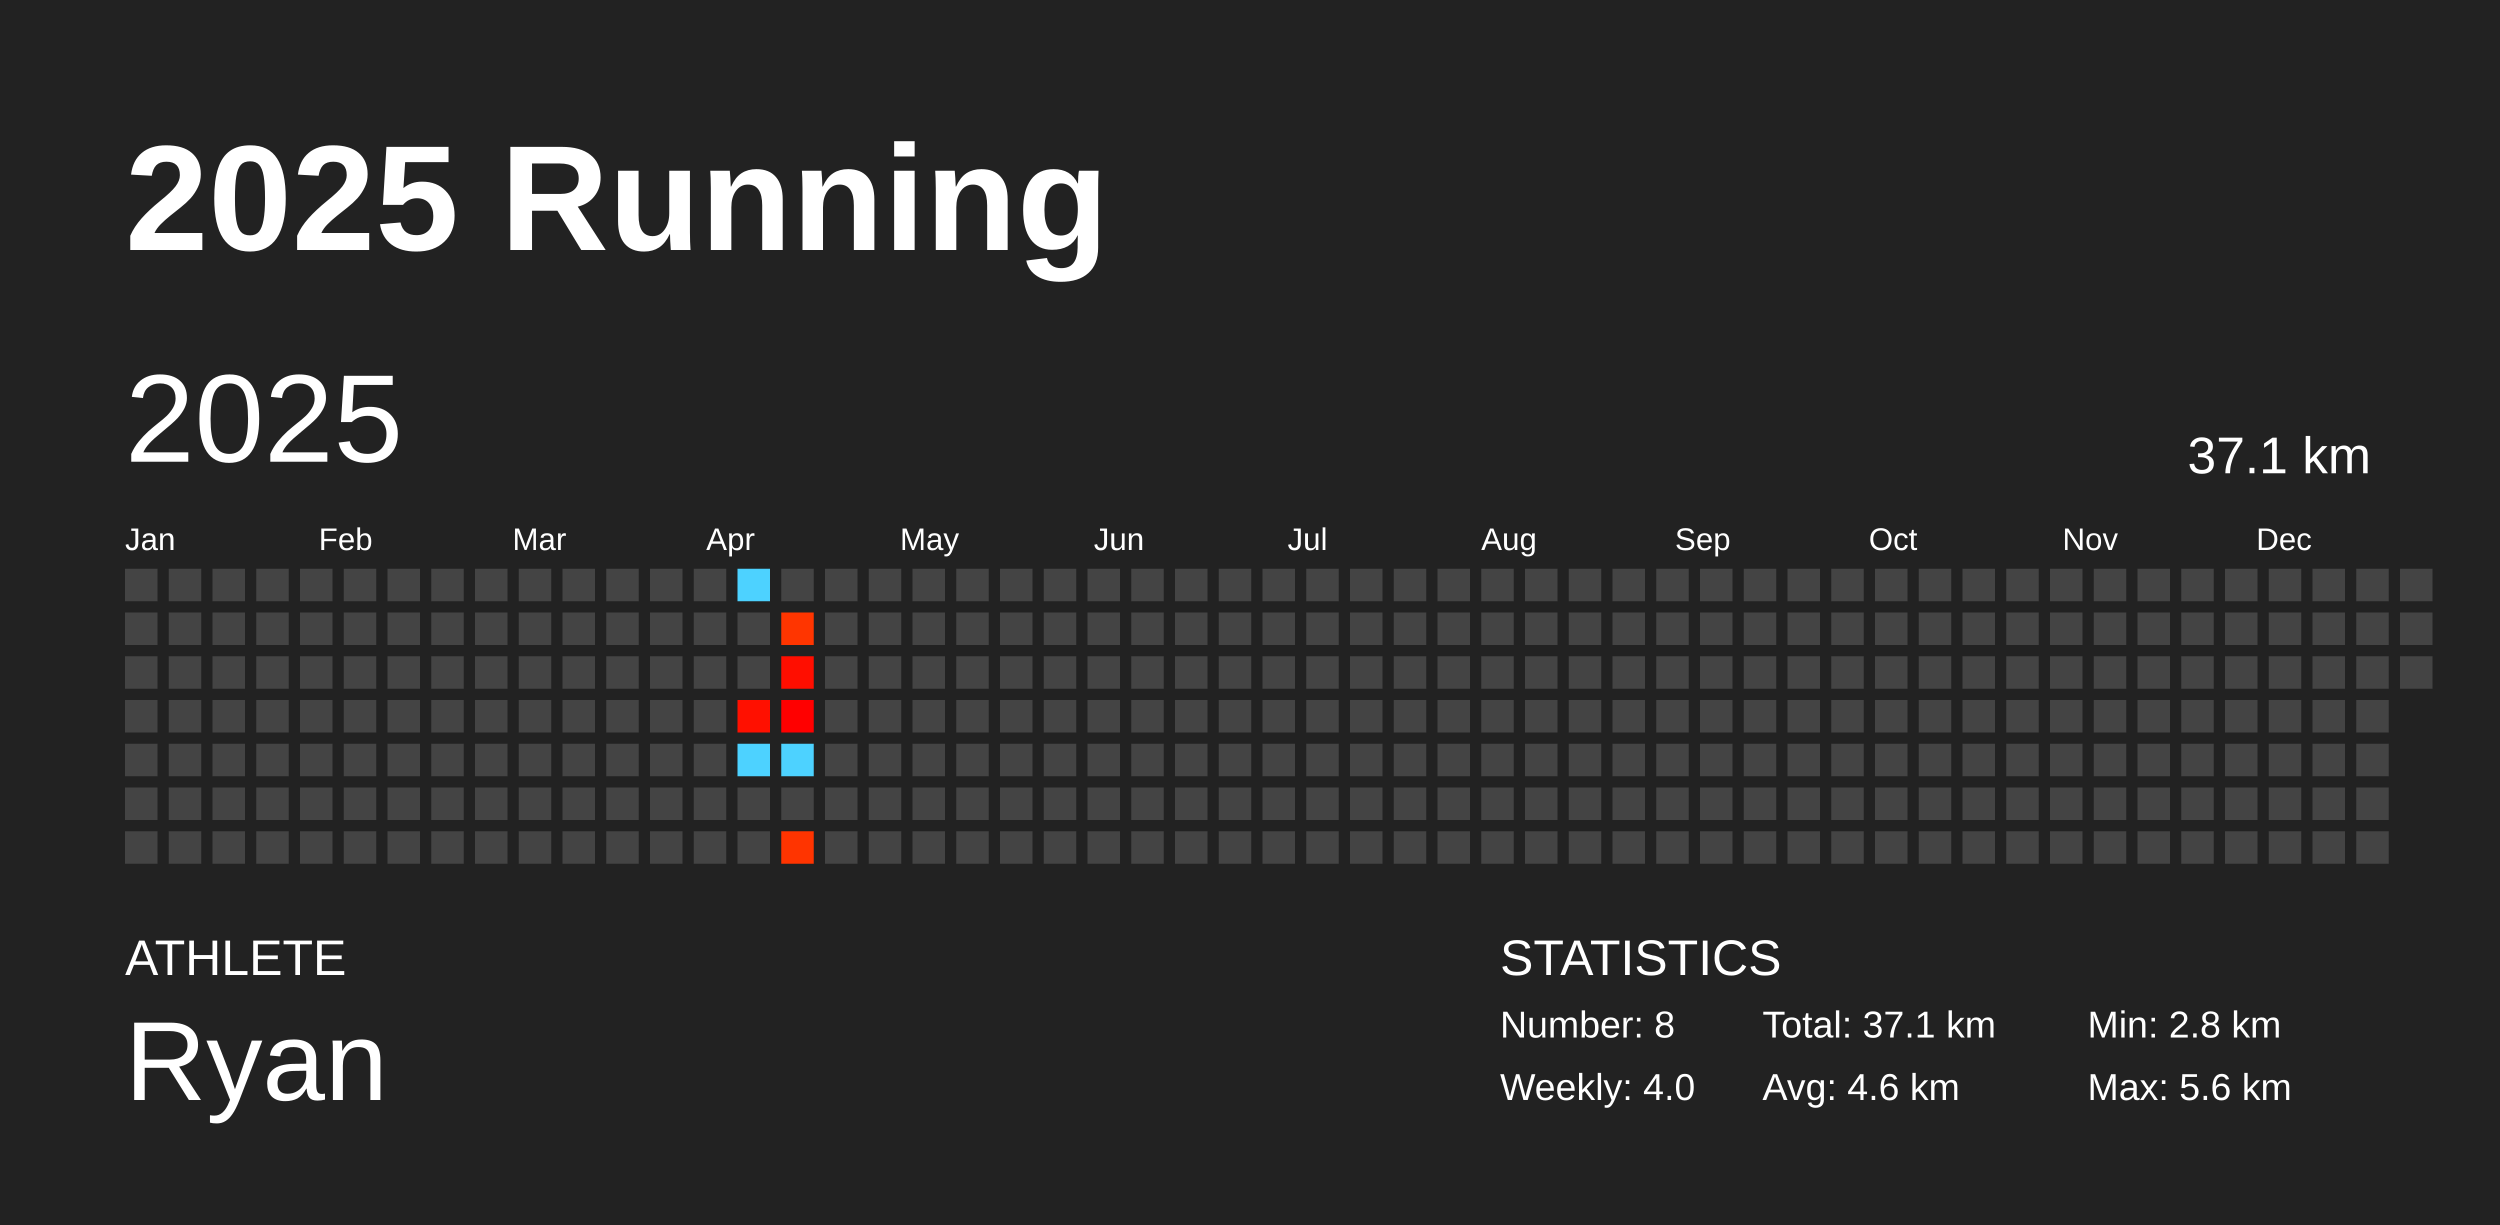
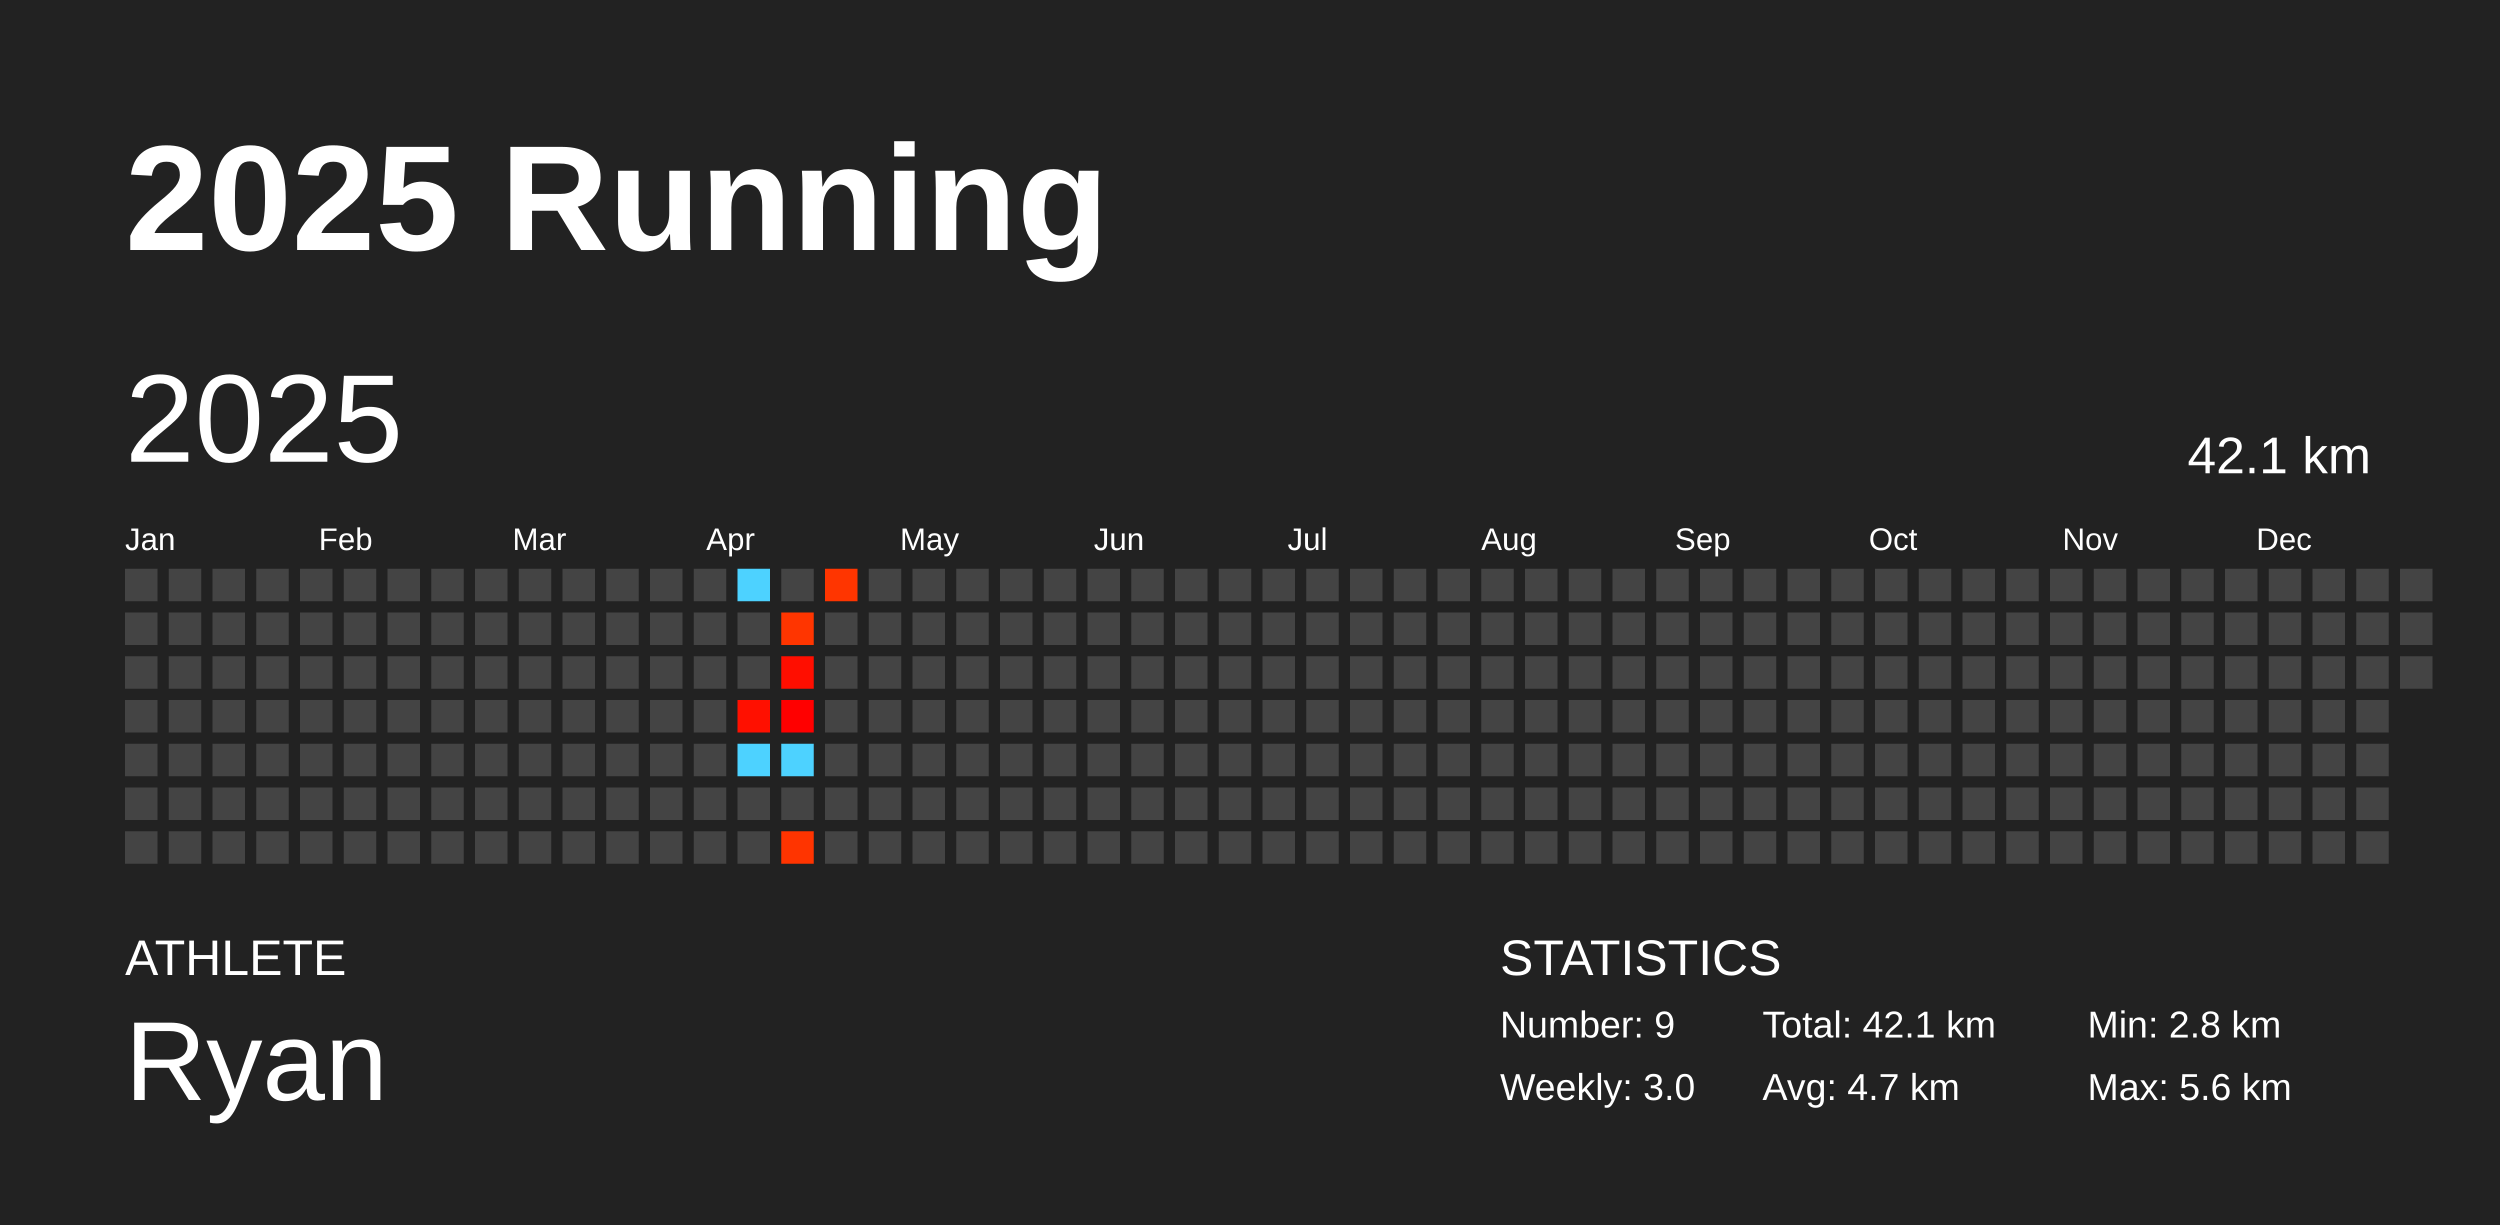
<svg xmlns="http://www.w3.org/2000/svg" baseProfile="full" height="98mm" version="1.1" viewBox="0,0,200,98" width="200mm">
  <defs />
  <rect fill="#222222" height="98" width="200" x="0" y="0" />
  <text fill="#FFFFFF" style="font-size:12px; font-family:Arial; font-weight:bold;" x="10" y="20">2025 Running</text>
  <text fill="#FFFFFF" style="font-size:4px; font-family:Arial" x="10" y="78">ATHLETE</text>
  <text fill="#FFFFFF" style="font-size:9px; font-family:Arial" x="10" y="88">Ryan</text>
  <text fill="#FFFFFF" style="font-size:4px; font-family:Arial" x="120" y="78">STATISTICS</text>
-   <text fill="#FFFFFF" style="font-size:3px; font-family:Arial" x="120" y="83">Number: 8</text>
-   <text fill="#FFFFFF" style="font-size:3px; font-family:Arial" x="120" y="88">Weekly: 4.0</text>
-   <text fill="#FFFFFF" style="font-size:3px; font-family:Arial" x="141" y="83">Total: 37.1 km</text>
-   <text fill="#FFFFFF" style="font-size:3px; font-family:Arial" x="141" y="88">Avg: 4.6 km</text>
+   <text fill="#FFFFFF" style="font-size:3px; font-family:Arial" x="120" y="83">Number: 9</text>
+   <text fill="#FFFFFF" style="font-size:3px; font-family:Arial" x="120" y="88">Weekly: 3.0</text>
+   <text fill="#FFFFFF" style="font-size:3px; font-family:Arial" x="141" y="83">Total: 42.1 km</text>
+   <text fill="#FFFFFF" style="font-size:3px; font-family:Arial" x="141" y="88">Avg: 4.7 km</text>
  <text fill="#FFFFFF" style="font-size:3px; font-family:Arial" x="167" y="83">Min: 2.8 km</text>
  <text fill="#FFFFFF" style="font-size:3px; font-family:Arial" x="167" y="88">Max: 5.6 km</text>
  <text dominant-baseline="hanging" fill="#FFFFFF" style="font-size:10.0px; font-family:Arial;" x="10" y="30">2025</text>
-   <text dominant-baseline="hanging" fill="#FFFFFF" style="font-size:4.125px; font-family:Arial;" x="175" y="35">37.1 km</text>
+   <text dominant-baseline="hanging" fill="#FFFFFF" style="font-size:4.125px; font-family:Arial;" x="175" y="35">42.1 km</text>
  <text fill="#FFFFFF" style="font-size:2.5px; font-family:Arial" x="10.0" y="44">Jan</text>
  <text fill="#FFFFFF" style="font-size:2.5px; font-family:Arial" x="25.5" y="44">Feb</text>
  <text fill="#FFFFFF" style="font-size:2.5px; font-family:Arial" x="41.0" y="44">Mar</text>
  <text fill="#FFFFFF" style="font-size:2.5px; font-family:Arial" x="56.5" y="44">Apr</text>
  <text fill="#FFFFFF" style="font-size:2.5px; font-family:Arial" x="72.0" y="44">May</text>
  <text fill="#FFFFFF" style="font-size:2.5px; font-family:Arial" x="87.5" y="44">Jun</text>
  <text fill="#FFFFFF" style="font-size:2.5px; font-family:Arial" x="103.0" y="44">Jul</text>
  <text fill="#FFFFFF" style="font-size:2.5px; font-family:Arial" x="118.5" y="44">Aug</text>
  <text fill="#FFFFFF" style="font-size:2.5px; font-family:Arial" x="134.0" y="44">Sep</text>
  <text fill="#FFFFFF" style="font-size:2.5px; font-family:Arial" x="149.5" y="44">Oct</text>
  <text fill="#FFFFFF" style="font-size:2.5px; font-family:Arial" x="165.0" y="44">Nov</text>
  <text fill="#FFFFFF" style="font-size:2.5px; font-family:Arial" x="180.5" y="44">Dec</text>
  <rect fill="#444444" height="2.6" width="2.6" x="10.0" y="45.5" />
  <rect fill="#444444" height="2.6" width="2.6" x="10.0" y="49.0" />
  <rect fill="#444444" height="2.6" width="2.6" x="10.0" y="52.5" />
  <rect fill="#444444" height="2.6" width="2.6" x="10.0" y="56.0" />
  <rect fill="#444444" height="2.6" width="2.6" x="10.0" y="59.5" />
  <rect fill="#444444" height="2.6" width="2.6" x="10.0" y="63.0" />
  <rect fill="#444444" height="2.6" width="2.6" x="10.0" y="66.5" />
  <rect fill="#444444" height="2.6" width="2.6" x="13.5" y="45.5" />
  <rect fill="#444444" height="2.6" width="2.6" x="13.5" y="49.0" />
  <rect fill="#444444" height="2.6" width="2.6" x="13.5" y="52.5" />
  <rect fill="#444444" height="2.6" width="2.6" x="13.5" y="56.0" />
  <rect fill="#444444" height="2.6" width="2.6" x="13.5" y="59.5" />
  <rect fill="#444444" height="2.6" width="2.6" x="13.5" y="63.0" />
  <rect fill="#444444" height="2.6" width="2.6" x="13.5" y="66.5" />
  <rect fill="#444444" height="2.6" width="2.6" x="17.0" y="45.5" />
  <rect fill="#444444" height="2.6" width="2.6" x="17.0" y="49.0" />
  <rect fill="#444444" height="2.6" width="2.6" x="17.0" y="52.5" />
  <rect fill="#444444" height="2.6" width="2.6" x="17.0" y="56.0" />
  <rect fill="#444444" height="2.6" width="2.6" x="17.0" y="59.5" />
  <rect fill="#444444" height="2.6" width="2.6" x="17.0" y="63.0" />
  <rect fill="#444444" height="2.6" width="2.6" x="17.0" y="66.5" />
  <rect fill="#444444" height="2.6" width="2.6" x="20.5" y="45.5" />
  <rect fill="#444444" height="2.6" width="2.6" x="20.5" y="49.0" />
  <rect fill="#444444" height="2.6" width="2.6" x="20.5" y="52.5" />
  <rect fill="#444444" height="2.6" width="2.6" x="20.5" y="56.0" />
  <rect fill="#444444" height="2.6" width="2.6" x="20.5" y="59.5" />
  <rect fill="#444444" height="2.6" width="2.6" x="20.5" y="63.0" />
  <rect fill="#444444" height="2.6" width="2.6" x="20.5" y="66.5" />
  <rect fill="#444444" height="2.6" width="2.6" x="24.0" y="45.5" />
  <rect fill="#444444" height="2.6" width="2.6" x="24.0" y="49.0" />
  <rect fill="#444444" height="2.6" width="2.6" x="24.0" y="52.5" />
  <rect fill="#444444" height="2.6" width="2.6" x="24.0" y="56.0" />
  <rect fill="#444444" height="2.6" width="2.6" x="24.0" y="59.5" />
  <rect fill="#444444" height="2.6" width="2.6" x="24.0" y="63.0" />
  <rect fill="#444444" height="2.6" width="2.6" x="24.0" y="66.5" />
  <rect fill="#444444" height="2.6" width="2.6" x="27.5" y="45.5" />
  <rect fill="#444444" height="2.6" width="2.6" x="27.5" y="49.0" />
  <rect fill="#444444" height="2.6" width="2.6" x="27.5" y="52.5" />
  <rect fill="#444444" height="2.6" width="2.6" x="27.5" y="56.0" />
  <rect fill="#444444" height="2.6" width="2.6" x="27.5" y="59.5" />
  <rect fill="#444444" height="2.6" width="2.6" x="27.5" y="63.0" />
  <rect fill="#444444" height="2.6" width="2.6" x="27.5" y="66.5" />
  <rect fill="#444444" height="2.6" width="2.6" x="31.0" y="45.5" />
  <rect fill="#444444" height="2.6" width="2.6" x="31.0" y="49.0" />
  <rect fill="#444444" height="2.6" width="2.6" x="31.0" y="52.5" />
  <rect fill="#444444" height="2.6" width="2.6" x="31.0" y="56.0" />
  <rect fill="#444444" height="2.6" width="2.6" x="31.0" y="59.5" />
  <rect fill="#444444" height="2.6" width="2.6" x="31.0" y="63.0" />
  <rect fill="#444444" height="2.6" width="2.6" x="31.0" y="66.5" />
  <rect fill="#444444" height="2.6" width="2.6" x="34.5" y="45.5" />
  <rect fill="#444444" height="2.6" width="2.6" x="34.5" y="49.0" />
  <rect fill="#444444" height="2.6" width="2.6" x="34.5" y="52.5" />
  <rect fill="#444444" height="2.6" width="2.6" x="34.5" y="56.0" />
  <rect fill="#444444" height="2.6" width="2.6" x="34.5" y="59.5" />
  <rect fill="#444444" height="2.6" width="2.6" x="34.5" y="63.0" />
  <rect fill="#444444" height="2.6" width="2.6" x="34.5" y="66.5" />
  <rect fill="#444444" height="2.6" width="2.6" x="38.0" y="45.5" />
  <rect fill="#444444" height="2.6" width="2.6" x="38.0" y="49.0" />
  <rect fill="#444444" height="2.6" width="2.6" x="38.0" y="52.5" />
  <rect fill="#444444" height="2.6" width="2.6" x="38.0" y="56.0" />
  <rect fill="#444444" height="2.6" width="2.6" x="38.0" y="59.5" />
  <rect fill="#444444" height="2.6" width="2.6" x="38.0" y="63.0" />
  <rect fill="#444444" height="2.6" width="2.6" x="38.0" y="66.5" />
  <rect fill="#444444" height="2.6" width="2.6" x="41.5" y="45.5" />
  <rect fill="#444444" height="2.6" width="2.6" x="41.5" y="49.0" />
  <rect fill="#444444" height="2.6" width="2.6" x="41.5" y="52.5" />
  <rect fill="#444444" height="2.6" width="2.6" x="41.5" y="56.0" />
  <rect fill="#444444" height="2.6" width="2.6" x="41.5" y="59.5" />
  <rect fill="#444444" height="2.6" width="2.6" x="41.5" y="63.0" />
  <rect fill="#444444" height="2.6" width="2.6" x="41.5" y="66.5" />
  <rect fill="#444444" height="2.6" width="2.6" x="45.0" y="45.5" />
  <rect fill="#444444" height="2.6" width="2.6" x="45.0" y="49.0" />
  <rect fill="#444444" height="2.6" width="2.6" x="45.0" y="52.5" />
  <rect fill="#444444" height="2.6" width="2.6" x="45.0" y="56.0" />
  <rect fill="#444444" height="2.6" width="2.6" x="45.0" y="59.5" />
  <rect fill="#444444" height="2.6" width="2.6" x="45.0" y="63.0" />
  <rect fill="#444444" height="2.6" width="2.6" x="45.0" y="66.5" />
  <rect fill="#444444" height="2.6" width="2.6" x="48.5" y="45.5" />
  <rect fill="#444444" height="2.6" width="2.6" x="48.5" y="49.0" />
  <rect fill="#444444" height="2.6" width="2.6" x="48.5" y="52.5" />
  <rect fill="#444444" height="2.6" width="2.6" x="48.5" y="56.0" />
  <rect fill="#444444" height="2.6" width="2.6" x="48.5" y="59.5" />
  <rect fill="#444444" height="2.6" width="2.6" x="48.5" y="63.0" />
  <rect fill="#444444" height="2.6" width="2.6" x="48.5" y="66.5" />
  <rect fill="#444444" height="2.6" width="2.6" x="52.0" y="45.5" />
  <rect fill="#444444" height="2.6" width="2.6" x="52.0" y="49.0" />
  <rect fill="#444444" height="2.6" width="2.6" x="52.0" y="52.5" />
  <rect fill="#444444" height="2.6" width="2.6" x="52.0" y="56.0" />
  <rect fill="#444444" height="2.6" width="2.6" x="52.0" y="59.5" />
  <rect fill="#444444" height="2.6" width="2.6" x="52.0" y="63.0" />
  <rect fill="#444444" height="2.6" width="2.6" x="52.0" y="66.5" />
  <rect fill="#444444" height="2.6" width="2.6" x="55.5" y="45.5" />
  <rect fill="#444444" height="2.6" width="2.6" x="55.5" y="49.0" />
  <rect fill="#444444" height="2.6" width="2.6" x="55.5" y="52.5" />
  <rect fill="#444444" height="2.6" width="2.6" x="55.5" y="56.0" />
  <rect fill="#444444" height="2.6" width="2.6" x="55.5" y="59.5" />
  <rect fill="#444444" height="2.6" width="2.6" x="55.5" y="63.0" />
  <rect fill="#444444" height="2.6" width="2.6" x="55.5" y="66.5" />
  <rect fill="#4dd2ff" height="2.6" width="2.6" x="59.0" y="45.5" />
  <rect fill="#444444" height="2.6" width="2.6" x="59.0" y="49.0" />
  <rect fill="#444444" height="2.6" width="2.6" x="59.0" y="52.5" />
  <rect fill="#ff1000" height="2.6" width="2.6" x="59.0" y="56.0" />
  <rect fill="#4dd2ff" height="2.6" width="2.6" x="59.0" y="59.5" />
  <rect fill="#444444" height="2.6" width="2.6" x="59.0" y="63.0" />
  <rect fill="#444444" height="2.6" width="2.6" x="59.0" y="66.5" />
  <rect fill="#444444" height="2.6" width="2.6" x="62.5" y="45.5" />
  <rect fill="#ff3500" height="2.6" width="2.6" x="62.5" y="49.0" />
  <rect fill="#ff0e00" height="2.6" width="2.6" x="62.5" y="52.5" />
  <rect fill="#ff0000" height="2.6" width="2.6" x="62.5" y="56.0" />
  <rect fill="#4dd2ff" height="2.6" width="2.6" x="62.5" y="59.5" />
  <rect fill="#444444" height="2.6" width="2.6" x="62.5" y="63.0" />
  <rect fill="#ff3400" height="2.6" width="2.6" x="62.5" y="66.5" />
-   <rect fill="#444444" height="2.6" width="2.6" x="66.0" y="45.5" />
+   <rect fill="#ff3500" height="2.6" width="2.6" x="66.0" y="45.5" />
  <rect fill="#444444" height="2.6" width="2.6" x="66.0" y="49.0" />
  <rect fill="#444444" height="2.6" width="2.6" x="66.0" y="52.5" />
  <rect fill="#444444" height="2.6" width="2.6" x="66.0" y="56.0" />
  <rect fill="#444444" height="2.6" width="2.6" x="66.0" y="59.5" />
  <rect fill="#444444" height="2.6" width="2.6" x="66.0" y="63.0" />
  <rect fill="#444444" height="2.6" width="2.6" x="66.0" y="66.5" />
  <rect fill="#444444" height="2.6" width="2.6" x="69.5" y="45.5" />
  <rect fill="#444444" height="2.6" width="2.6" x="69.5" y="49.0" />
  <rect fill="#444444" height="2.6" width="2.6" x="69.5" y="52.5" />
  <rect fill="#444444" height="2.6" width="2.6" x="69.5" y="56.0" />
  <rect fill="#444444" height="2.6" width="2.6" x="69.5" y="59.5" />
  <rect fill="#444444" height="2.6" width="2.6" x="69.5" y="63.0" />
  <rect fill="#444444" height="2.6" width="2.6" x="69.5" y="66.5" />
  <rect fill="#444444" height="2.6" width="2.6" x="73.0" y="45.5" />
  <rect fill="#444444" height="2.6" width="2.6" x="73.0" y="49.0" />
  <rect fill="#444444" height="2.6" width="2.6" x="73.0" y="52.5" />
  <rect fill="#444444" height="2.6" width="2.6" x="73.0" y="56.0" />
  <rect fill="#444444" height="2.6" width="2.6" x="73.0" y="59.5" />
  <rect fill="#444444" height="2.6" width="2.6" x="73.0" y="63.0" />
  <rect fill="#444444" height="2.6" width="2.6" x="73.0" y="66.5" />
  <rect fill="#444444" height="2.6" width="2.6" x="76.5" y="45.5" />
  <rect fill="#444444" height="2.6" width="2.6" x="76.5" y="49.0" />
  <rect fill="#444444" height="2.6" width="2.6" x="76.5" y="52.5" />
  <rect fill="#444444" height="2.6" width="2.6" x="76.5" y="56.0" />
  <rect fill="#444444" height="2.6" width="2.6" x="76.5" y="59.5" />
  <rect fill="#444444" height="2.6" width="2.6" x="76.5" y="63.0" />
  <rect fill="#444444" height="2.6" width="2.6" x="76.5" y="66.5" />
  <rect fill="#444444" height="2.6" width="2.6" x="80.0" y="45.5" />
  <rect fill="#444444" height="2.6" width="2.6" x="80.0" y="49.0" />
  <rect fill="#444444" height="2.6" width="2.6" x="80.0" y="52.5" />
  <rect fill="#444444" height="2.6" width="2.6" x="80.0" y="56.0" />
  <rect fill="#444444" height="2.6" width="2.6" x="80.0" y="59.5" />
  <rect fill="#444444" height="2.6" width="2.6" x="80.0" y="63.0" />
  <rect fill="#444444" height="2.6" width="2.6" x="80.0" y="66.5" />
  <rect fill="#444444" height="2.6" width="2.6" x="83.5" y="45.5" />
  <rect fill="#444444" height="2.6" width="2.6" x="83.5" y="49.0" />
  <rect fill="#444444" height="2.6" width="2.6" x="83.5" y="52.5" />
  <rect fill="#444444" height="2.6" width="2.6" x="83.5" y="56.0" />
  <rect fill="#444444" height="2.6" width="2.6" x="83.5" y="59.5" />
  <rect fill="#444444" height="2.6" width="2.6" x="83.5" y="63.0" />
  <rect fill="#444444" height="2.6" width="2.6" x="83.5" y="66.5" />
  <rect fill="#444444" height="2.6" width="2.6" x="87.0" y="45.5" />
  <rect fill="#444444" height="2.6" width="2.6" x="87.0" y="49.0" />
  <rect fill="#444444" height="2.6" width="2.6" x="87.0" y="52.5" />
  <rect fill="#444444" height="2.6" width="2.6" x="87.0" y="56.0" />
  <rect fill="#444444" height="2.6" width="2.6" x="87.0" y="59.5" />
  <rect fill="#444444" height="2.6" width="2.6" x="87.0" y="63.0" />
  <rect fill="#444444" height="2.6" width="2.6" x="87.0" y="66.5" />
  <rect fill="#444444" height="2.6" width="2.6" x="90.5" y="45.5" />
  <rect fill="#444444" height="2.6" width="2.6" x="90.5" y="49.0" />
  <rect fill="#444444" height="2.6" width="2.6" x="90.5" y="52.5" />
  <rect fill="#444444" height="2.6" width="2.6" x="90.5" y="56.0" />
  <rect fill="#444444" height="2.6" width="2.6" x="90.5" y="59.5" />
  <rect fill="#444444" height="2.6" width="2.6" x="90.5" y="63.0" />
  <rect fill="#444444" height="2.6" width="2.6" x="90.5" y="66.5" />
  <rect fill="#444444" height="2.6" width="2.6" x="94.0" y="45.5" />
  <rect fill="#444444" height="2.6" width="2.6" x="94.0" y="49.0" />
  <rect fill="#444444" height="2.6" width="2.6" x="94.0" y="52.5" />
  <rect fill="#444444" height="2.6" width="2.6" x="94.0" y="56.0" />
  <rect fill="#444444" height="2.6" width="2.6" x="94.0" y="59.5" />
  <rect fill="#444444" height="2.6" width="2.6" x="94.0" y="63.0" />
  <rect fill="#444444" height="2.6" width="2.6" x="94.0" y="66.5" />
  <rect fill="#444444" height="2.6" width="2.6" x="97.5" y="45.5" />
  <rect fill="#444444" height="2.6" width="2.6" x="97.5" y="49.0" />
  <rect fill="#444444" height="2.6" width="2.6" x="97.5" y="52.5" />
  <rect fill="#444444" height="2.6" width="2.6" x="97.5" y="56.0" />
  <rect fill="#444444" height="2.6" width="2.6" x="97.5" y="59.5" />
  <rect fill="#444444" height="2.6" width="2.6" x="97.5" y="63.0" />
  <rect fill="#444444" height="2.6" width="2.6" x="97.5" y="66.5" />
  <rect fill="#444444" height="2.6" width="2.6" x="101.0" y="45.5" />
  <rect fill="#444444" height="2.6" width="2.6" x="101.0" y="49.0" />
  <rect fill="#444444" height="2.6" width="2.6" x="101.0" y="52.5" />
  <rect fill="#444444" height="2.6" width="2.6" x="101.0" y="56.0" />
  <rect fill="#444444" height="2.6" width="2.6" x="101.0" y="59.5" />
  <rect fill="#444444" height="2.6" width="2.6" x="101.0" y="63.0" />
  <rect fill="#444444" height="2.6" width="2.6" x="101.0" y="66.5" />
  <rect fill="#444444" height="2.6" width="2.6" x="104.5" y="45.5" />
  <rect fill="#444444" height="2.6" width="2.6" x="104.5" y="49.0" />
  <rect fill="#444444" height="2.6" width="2.6" x="104.5" y="52.5" />
  <rect fill="#444444" height="2.6" width="2.6" x="104.5" y="56.0" />
  <rect fill="#444444" height="2.6" width="2.6" x="104.5" y="59.5" />
  <rect fill="#444444" height="2.6" width="2.6" x="104.5" y="63.0" />
  <rect fill="#444444" height="2.6" width="2.6" x="104.5" y="66.5" />
  <rect fill="#444444" height="2.6" width="2.6" x="108.0" y="45.5" />
  <rect fill="#444444" height="2.6" width="2.6" x="108.0" y="49.0" />
  <rect fill="#444444" height="2.6" width="2.6" x="108.0" y="52.5" />
  <rect fill="#444444" height="2.6" width="2.6" x="108.0" y="56.0" />
  <rect fill="#444444" height="2.6" width="2.6" x="108.0" y="59.5" />
  <rect fill="#444444" height="2.6" width="2.6" x="108.0" y="63.0" />
  <rect fill="#444444" height="2.6" width="2.6" x="108.0" y="66.5" />
  <rect fill="#444444" height="2.6" width="2.6" x="111.5" y="45.5" />
  <rect fill="#444444" height="2.6" width="2.6" x="111.5" y="49.0" />
  <rect fill="#444444" height="2.6" width="2.6" x="111.5" y="52.5" />
  <rect fill="#444444" height="2.6" width="2.6" x="111.5" y="56.0" />
  <rect fill="#444444" height="2.6" width="2.6" x="111.5" y="59.5" />
  <rect fill="#444444" height="2.6" width="2.6" x="111.5" y="63.0" />
  <rect fill="#444444" height="2.6" width="2.6" x="111.5" y="66.5" />
  <rect fill="#444444" height="2.6" width="2.6" x="115.0" y="45.5" />
  <rect fill="#444444" height="2.6" width="2.6" x="115.0" y="49.0" />
  <rect fill="#444444" height="2.6" width="2.6" x="115.0" y="52.5" />
  <rect fill="#444444" height="2.6" width="2.6" x="115.0" y="56.0" />
  <rect fill="#444444" height="2.6" width="2.6" x="115.0" y="59.5" />
  <rect fill="#444444" height="2.6" width="2.6" x="115.0" y="63.0" />
  <rect fill="#444444" height="2.6" width="2.6" x="115.0" y="66.5" />
  <rect fill="#444444" height="2.6" width="2.6" x="118.5" y="45.5" />
  <rect fill="#444444" height="2.6" width="2.6" x="118.5" y="49.0" />
  <rect fill="#444444" height="2.6" width="2.6" x="118.5" y="52.5" />
  <rect fill="#444444" height="2.6" width="2.6" x="118.5" y="56.0" />
  <rect fill="#444444" height="2.6" width="2.6" x="118.5" y="59.5" />
  <rect fill="#444444" height="2.6" width="2.6" x="118.5" y="63.0" />
  <rect fill="#444444" height="2.6" width="2.6" x="118.5" y="66.5" />
  <rect fill="#444444" height="2.6" width="2.6" x="122.0" y="45.5" />
  <rect fill="#444444" height="2.6" width="2.6" x="122.0" y="49.0" />
  <rect fill="#444444" height="2.6" width="2.6" x="122.0" y="52.5" />
  <rect fill="#444444" height="2.6" width="2.6" x="122.0" y="56.0" />
  <rect fill="#444444" height="2.6" width="2.6" x="122.0" y="59.5" />
  <rect fill="#444444" height="2.6" width="2.6" x="122.0" y="63.0" />
  <rect fill="#444444" height="2.6" width="2.6" x="122.0" y="66.5" />
  <rect fill="#444444" height="2.6" width="2.6" x="125.5" y="45.5" />
  <rect fill="#444444" height="2.6" width="2.6" x="125.5" y="49.0" />
  <rect fill="#444444" height="2.6" width="2.6" x="125.5" y="52.5" />
  <rect fill="#444444" height="2.6" width="2.6" x="125.5" y="56.0" />
  <rect fill="#444444" height="2.6" width="2.6" x="125.5" y="59.5" />
  <rect fill="#444444" height="2.6" width="2.6" x="125.5" y="63.0" />
  <rect fill="#444444" height="2.6" width="2.6" x="125.5" y="66.5" />
  <rect fill="#444444" height="2.6" width="2.6" x="129.0" y="45.5" />
  <rect fill="#444444" height="2.6" width="2.6" x="129.0" y="49.0" />
  <rect fill="#444444" height="2.6" width="2.6" x="129.0" y="52.5" />
  <rect fill="#444444" height="2.6" width="2.6" x="129.0" y="56.0" />
  <rect fill="#444444" height="2.6" width="2.6" x="129.0" y="59.5" />
  <rect fill="#444444" height="2.6" width="2.6" x="129.0" y="63.0" />
  <rect fill="#444444" height="2.6" width="2.6" x="129.0" y="66.5" />
  <rect fill="#444444" height="2.6" width="2.6" x="132.5" y="45.5" />
  <rect fill="#444444" height="2.6" width="2.6" x="132.5" y="49.0" />
  <rect fill="#444444" height="2.6" width="2.6" x="132.5" y="52.5" />
  <rect fill="#444444" height="2.6" width="2.6" x="132.5" y="56.0" />
  <rect fill="#444444" height="2.6" width="2.6" x="132.5" y="59.5" />
  <rect fill="#444444" height="2.6" width="2.6" x="132.5" y="63.0" />
  <rect fill="#444444" height="2.6" width="2.6" x="132.5" y="66.5" />
  <rect fill="#444444" height="2.6" width="2.6" x="136.0" y="45.5" />
  <rect fill="#444444" height="2.6" width="2.6" x="136.0" y="49.0" />
  <rect fill="#444444" height="2.6" width="2.6" x="136.0" y="52.5" />
  <rect fill="#444444" height="2.6" width="2.6" x="136.0" y="56.0" />
  <rect fill="#444444" height="2.6" width="2.6" x="136.0" y="59.5" />
  <rect fill="#444444" height="2.6" width="2.6" x="136.0" y="63.0" />
  <rect fill="#444444" height="2.6" width="2.6" x="136.0" y="66.5" />
  <rect fill="#444444" height="2.6" width="2.6" x="139.5" y="45.5" />
  <rect fill="#444444" height="2.6" width="2.6" x="139.5" y="49.0" />
  <rect fill="#444444" height="2.6" width="2.6" x="139.5" y="52.5" />
  <rect fill="#444444" height="2.6" width="2.6" x="139.5" y="56.0" />
  <rect fill="#444444" height="2.6" width="2.6" x="139.5" y="59.5" />
  <rect fill="#444444" height="2.6" width="2.6" x="139.5" y="63.0" />
  <rect fill="#444444" height="2.6" width="2.6" x="139.5" y="66.5" />
  <rect fill="#444444" height="2.6" width="2.6" x="143.0" y="45.5" />
  <rect fill="#444444" height="2.6" width="2.6" x="143.0" y="49.0" />
  <rect fill="#444444" height="2.6" width="2.6" x="143.0" y="52.5" />
  <rect fill="#444444" height="2.6" width="2.6" x="143.0" y="56.0" />
  <rect fill="#444444" height="2.6" width="2.6" x="143.0" y="59.5" />
  <rect fill="#444444" height="2.6" width="2.6" x="143.0" y="63.0" />
  <rect fill="#444444" height="2.6" width="2.6" x="143.0" y="66.5" />
  <rect fill="#444444" height="2.6" width="2.6" x="146.5" y="45.5" />
  <rect fill="#444444" height="2.6" width="2.6" x="146.5" y="49.0" />
  <rect fill="#444444" height="2.6" width="2.6" x="146.5" y="52.5" />
  <rect fill="#444444" height="2.6" width="2.6" x="146.5" y="56.0" />
  <rect fill="#444444" height="2.6" width="2.6" x="146.5" y="59.5" />
  <rect fill="#444444" height="2.6" width="2.6" x="146.5" y="63.0" />
  <rect fill="#444444" height="2.6" width="2.6" x="146.5" y="66.5" />
  <rect fill="#444444" height="2.6" width="2.6" x="150.0" y="45.5" />
  <rect fill="#444444" height="2.6" width="2.6" x="150.0" y="49.0" />
  <rect fill="#444444" height="2.6" width="2.6" x="150.0" y="52.5" />
  <rect fill="#444444" height="2.6" width="2.6" x="150.0" y="56.0" />
  <rect fill="#444444" height="2.6" width="2.6" x="150.0" y="59.5" />
  <rect fill="#444444" height="2.6" width="2.6" x="150.0" y="63.0" />
  <rect fill="#444444" height="2.6" width="2.6" x="150.0" y="66.5" />
  <rect fill="#444444" height="2.6" width="2.6" x="153.5" y="45.5" />
  <rect fill="#444444" height="2.6" width="2.6" x="153.5" y="49.0" />
  <rect fill="#444444" height="2.6" width="2.6" x="153.5" y="52.5" />
  <rect fill="#444444" height="2.6" width="2.6" x="153.5" y="56.0" />
  <rect fill="#444444" height="2.6" width="2.6" x="153.5" y="59.5" />
  <rect fill="#444444" height="2.6" width="2.6" x="153.5" y="63.0" />
  <rect fill="#444444" height="2.6" width="2.6" x="153.5" y="66.5" />
  <rect fill="#444444" height="2.6" width="2.6" x="157.0" y="45.5" />
  <rect fill="#444444" height="2.6" width="2.6" x="157.0" y="49.0" />
  <rect fill="#444444" height="2.6" width="2.6" x="157.0" y="52.5" />
  <rect fill="#444444" height="2.6" width="2.6" x="157.0" y="56.0" />
  <rect fill="#444444" height="2.6" width="2.6" x="157.0" y="59.5" />
  <rect fill="#444444" height="2.6" width="2.6" x="157.0" y="63.0" />
  <rect fill="#444444" height="2.6" width="2.6" x="157.0" y="66.5" />
  <rect fill="#444444" height="2.6" width="2.6" x="160.5" y="45.5" />
  <rect fill="#444444" height="2.6" width="2.6" x="160.5" y="49.0" />
  <rect fill="#444444" height="2.6" width="2.6" x="160.5" y="52.5" />
  <rect fill="#444444" height="2.6" width="2.6" x="160.5" y="56.0" />
  <rect fill="#444444" height="2.6" width="2.6" x="160.5" y="59.5" />
  <rect fill="#444444" height="2.6" width="2.6" x="160.5" y="63.0" />
  <rect fill="#444444" height="2.6" width="2.6" x="160.5" y="66.5" />
  <rect fill="#444444" height="2.6" width="2.6" x="164.0" y="45.5" />
  <rect fill="#444444" height="2.6" width="2.6" x="164.0" y="49.0" />
  <rect fill="#444444" height="2.6" width="2.6" x="164.0" y="52.5" />
  <rect fill="#444444" height="2.6" width="2.6" x="164.0" y="56.0" />
  <rect fill="#444444" height="2.6" width="2.6" x="164.0" y="59.5" />
  <rect fill="#444444" height="2.6" width="2.6" x="164.0" y="63.0" />
  <rect fill="#444444" height="2.6" width="2.6" x="164.0" y="66.5" />
  <rect fill="#444444" height="2.6" width="2.6" x="167.5" y="45.5" />
  <rect fill="#444444" height="2.6" width="2.6" x="167.5" y="49.0" />
  <rect fill="#444444" height="2.6" width="2.6" x="167.5" y="52.5" />
  <rect fill="#444444" height="2.6" width="2.6" x="167.5" y="56.0" />
  <rect fill="#444444" height="2.6" width="2.6" x="167.5" y="59.5" />
  <rect fill="#444444" height="2.6" width="2.6" x="167.5" y="63.0" />
  <rect fill="#444444" height="2.6" width="2.6" x="167.5" y="66.5" />
  <rect fill="#444444" height="2.6" width="2.6" x="171.0" y="45.5" />
  <rect fill="#444444" height="2.6" width="2.6" x="171.0" y="49.0" />
  <rect fill="#444444" height="2.6" width="2.6" x="171.0" y="52.5" />
  <rect fill="#444444" height="2.6" width="2.6" x="171.0" y="56.0" />
  <rect fill="#444444" height="2.6" width="2.6" x="171.0" y="59.5" />
  <rect fill="#444444" height="2.6" width="2.6" x="171.0" y="63.0" />
  <rect fill="#444444" height="2.6" width="2.6" x="171.0" y="66.5" />
  <rect fill="#444444" height="2.6" width="2.6" x="174.5" y="45.5" />
  <rect fill="#444444" height="2.6" width="2.6" x="174.5" y="49.0" />
  <rect fill="#444444" height="2.6" width="2.6" x="174.5" y="52.5" />
  <rect fill="#444444" height="2.6" width="2.6" x="174.5" y="56.0" />
  <rect fill="#444444" height="2.6" width="2.6" x="174.5" y="59.5" />
  <rect fill="#444444" height="2.6" width="2.6" x="174.5" y="63.0" />
  <rect fill="#444444" height="2.6" width="2.6" x="174.5" y="66.5" />
  <rect fill="#444444" height="2.6" width="2.6" x="178.0" y="45.5" />
  <rect fill="#444444" height="2.6" width="2.6" x="178.0" y="49.0" />
  <rect fill="#444444" height="2.6" width="2.6" x="178.0" y="52.5" />
  <rect fill="#444444" height="2.6" width="2.6" x="178.0" y="56.0" />
  <rect fill="#444444" height="2.6" width="2.6" x="178.0" y="59.5" />
  <rect fill="#444444" height="2.6" width="2.6" x="178.0" y="63.0" />
  <rect fill="#444444" height="2.6" width="2.6" x="178.0" y="66.5" />
  <rect fill="#444444" height="2.6" width="2.6" x="181.5" y="45.5" />
  <rect fill="#444444" height="2.6" width="2.6" x="181.5" y="49.0" />
  <rect fill="#444444" height="2.6" width="2.6" x="181.5" y="52.5" />
  <rect fill="#444444" height="2.6" width="2.6" x="181.5" y="56.0" />
  <rect fill="#444444" height="2.6" width="2.6" x="181.5" y="59.5" />
  <rect fill="#444444" height="2.6" width="2.6" x="181.5" y="63.0" />
  <rect fill="#444444" height="2.6" width="2.6" x="181.5" y="66.5" />
  <rect fill="#444444" height="2.6" width="2.6" x="185.0" y="45.5" />
  <rect fill="#444444" height="2.6" width="2.6" x="185.0" y="49.0" />
  <rect fill="#444444" height="2.6" width="2.6" x="185.0" y="52.5" />
  <rect fill="#444444" height="2.6" width="2.6" x="185.0" y="56.0" />
  <rect fill="#444444" height="2.6" width="2.6" x="185.0" y="59.5" />
  <rect fill="#444444" height="2.6" width="2.6" x="185.0" y="63.0" />
  <rect fill="#444444" height="2.6" width="2.6" x="185.0" y="66.5" />
  <rect fill="#444444" height="2.6" width="2.6" x="188.5" y="45.5" />
  <rect fill="#444444" height="2.6" width="2.6" x="188.5" y="49.0" />
  <rect fill="#444444" height="2.6" width="2.6" x="188.5" y="52.5" />
  <rect fill="#444444" height="2.6" width="2.6" x="188.5" y="56.0" />
  <rect fill="#444444" height="2.6" width="2.6" x="188.5" y="59.5" />
  <rect fill="#444444" height="2.6" width="2.6" x="188.5" y="63.0" />
  <rect fill="#444444" height="2.6" width="2.6" x="188.5" y="66.5" />
  <rect fill="#444444" height="2.6" width="2.6" x="192.0" y="45.5" />
  <rect fill="#444444" height="2.6" width="2.6" x="192.0" y="49.0" />
  <rect fill="#444444" height="2.6" width="2.6" x="192.0" y="52.5" />
</svg>
